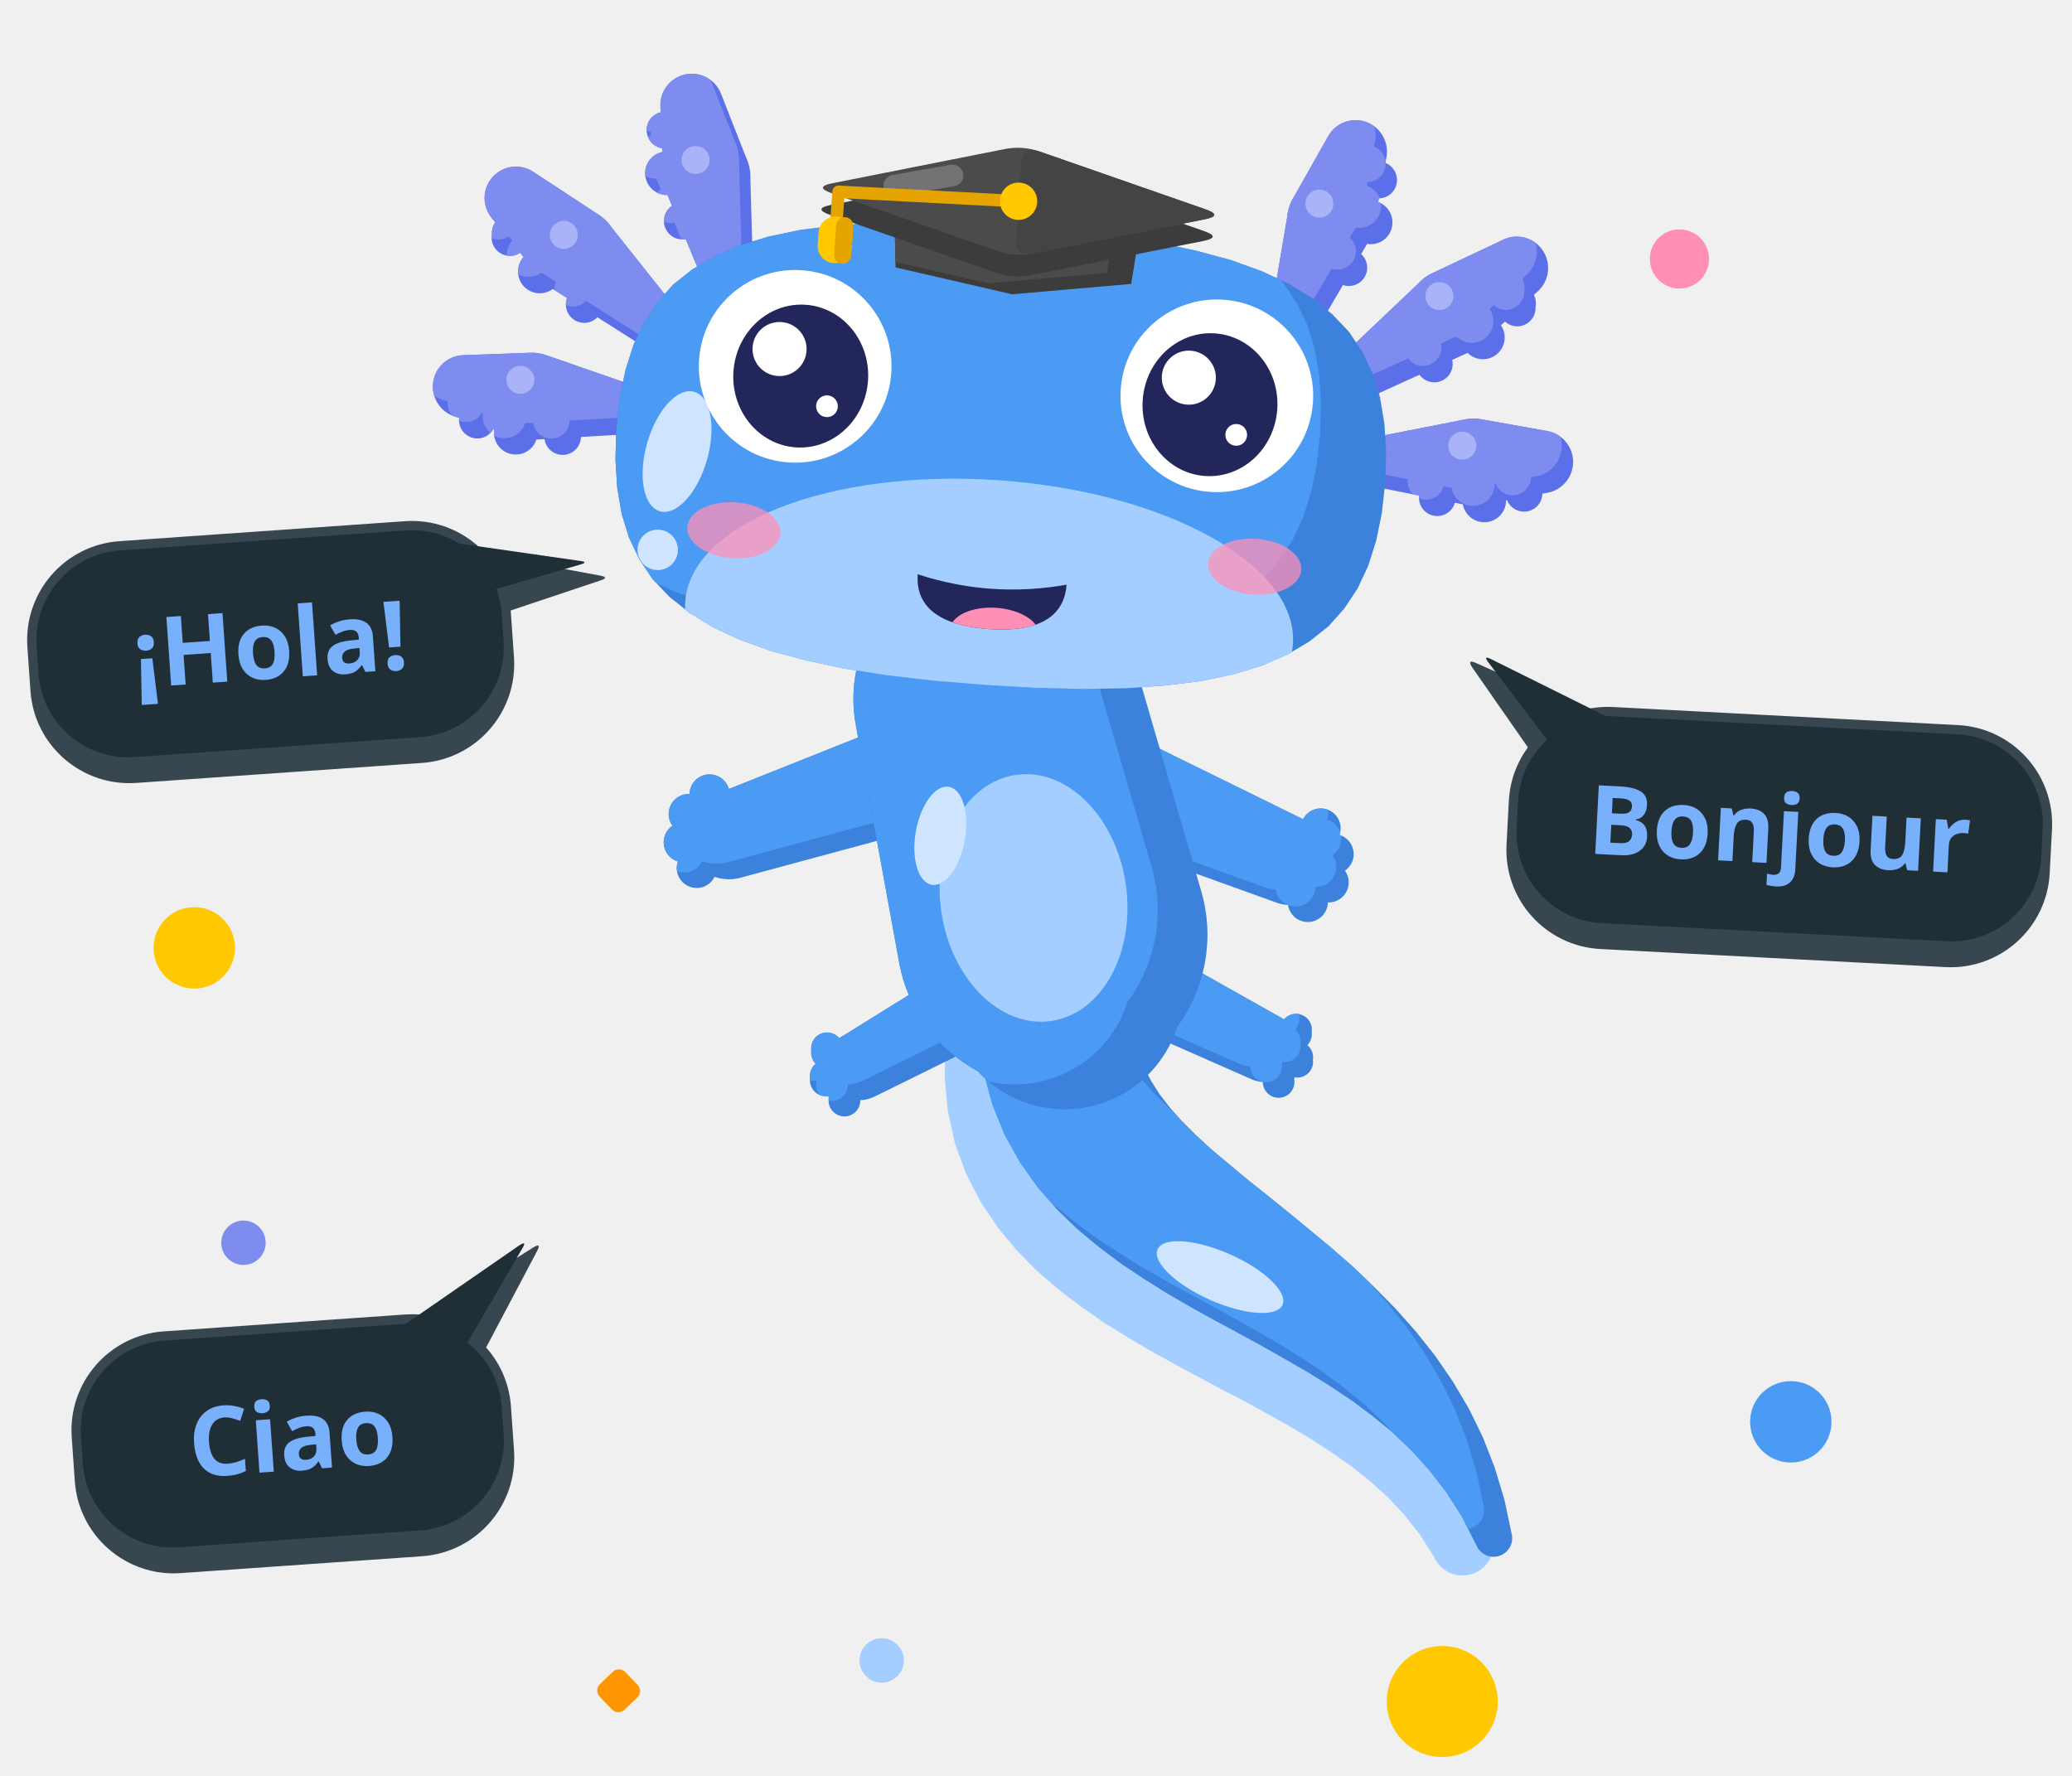
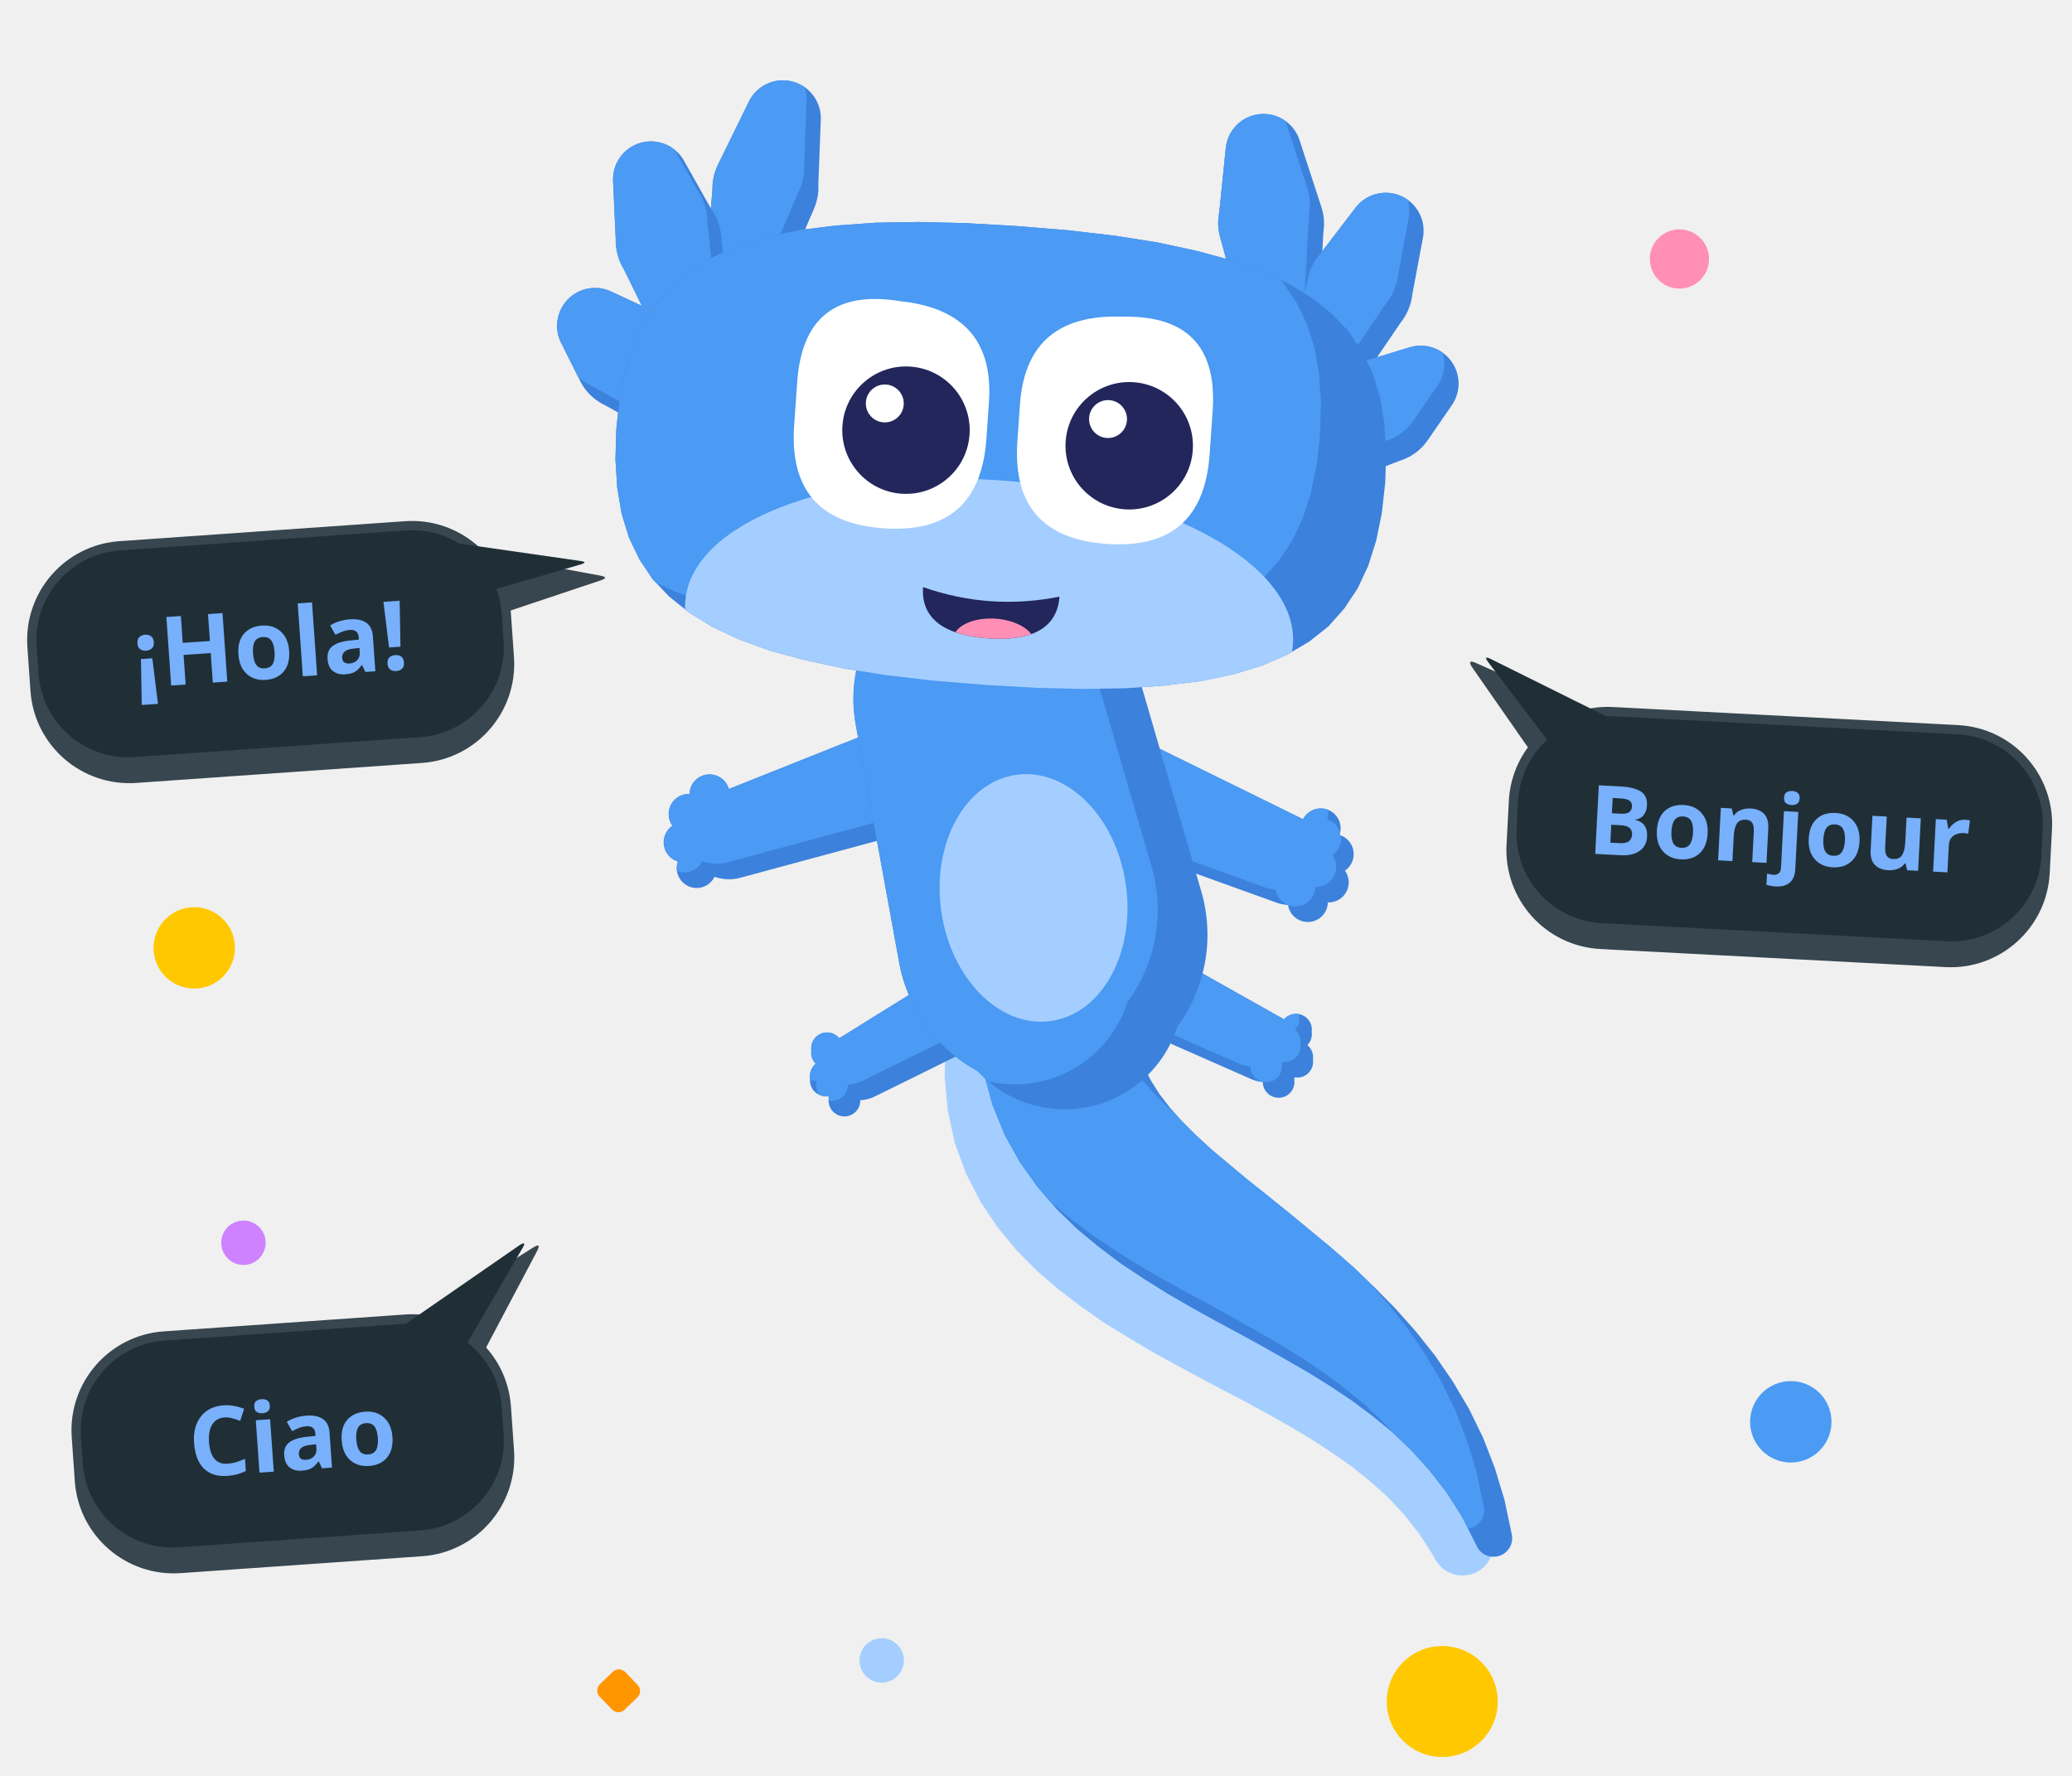
<svg xmlns="http://www.w3.org/2000/svg" viewBox="0 0 560 480" width="560" height="480">
  <g transform="translate(81.1 15.9) scale(0.84)">
    <clipPath id="ma1">
      <path d="M209.3 306.3L207.8 316.2L207.4 327.5L208.4 338.4L210.7 348.9L214.3 358.7L218.9 367.7L224.4 375.9L230.5 383.3L237.1 390L244.1 396L251.3 401.5L258.6 406.6L266.2 411.3L273.8 415.8L281.4 420L289 424.1L296.5 428.1L304 432L311.3 436L318.4 440L325.3 444.1L331.9 448.4L338.3 452.9L344.3 457.7L350 462.8L355.3 468.5L360.2 474.7L364.8 481.9L383.2 474.1L380.7 464.8L377.1 455.4L372.8 446.5L367.8 437.9L362.3 429.9L356.2 422.2L349.8 415L343.1 408.1L336.1 401.7L329.1 395.5L322.1 389.7L315.1 384.1L308.3 378.8L301.7 373.7L295.5 368.8L289.7 364.1L284.3 359.6L279.5 355.2L275.3 351L271.7 347.1L268.8 343.3L266.5 339.7L264.7 336.4L263.4 333L262.4 329.4L261.9 325.4L261.9 320.8L262.7 313.7ZM384 478A10 10 0 1 0 364 478A10 10 0 1 0 384 478Z" />
    </clipPath>
    <g clip-path="url(#ma1)">
      <rect x="205.4" y="304.3" width="180.6" height="185.7" fill="#CFE5FF" />
      <path d="M209.3 306.3L207.8 316.2L207.4 327.5L208.4 338.4L210.7 348.9L214.3 358.7L218.9 367.7L224.4 375.9L230.5 383.3L237.1 390L244.1 396L251.3 401.5L258.6 406.6L266.2 411.3L273.8 415.8L281.4 420L289 424.1L296.5 428.1L304 432L311.3 436L318.4 440L325.3 444.1L331.9 448.4L338.3 452.9L344.3 457.7L350 462.8L355.3 468.5L360.2 474.7L364.8 481.9L383.2 474.1L380.7 464.8L377.1 455.4L372.8 446.5L367.8 437.9L362.3 429.9L356.2 422.2L349.8 415L343.1 408.1L336.1 401.7L329.1 395.5L322.1 389.7L315.1 384.1L308.3 378.8L301.7 373.7L295.5 368.8L289.7 364.1L284.3 359.6L279.5 355.2L275.3 351L271.7 347.1L268.8 343.3L266.5 339.7L264.7 336.4L263.4 333L262.4 329.4L261.9 325.4L261.9 320.8L262.7 313.7ZM384 478A10 10 0 1 0 364 478A10 10 0 1 0 384 478Z" fill="#A4CEFF" transform="translate(0 0)" />
    </g>
    <clipPath id="ma2">
      <path d="M219.1 293.9L218.2 304.3L218.5 315.6L220 326.4L222.8 336.6L226.7 346.2L231.6 355L237.2 362.9L243.4 370.1L250.1 376.6L257.1 382.4L264.3 387.8L271.7 392.7L279.2 397.4L286.8 401.8L294.4 406L302 410.1L309.5 414.2L316.9 418.4L324.2 422.6L331.3 427L338.2 431.6L344.9 436.6L351.4 441.9L357.5 447.7L363.3 454.1L368.8 461.2L373.8 469L378.3 478L389.7 474L387.5 463.6L384.4 453.4L380.6 443.6L376.1 434.4L370.9 425.6L365.2 417.3L359 409.5L352.5 402.2L345.7 395.3L338.8 388.7L331.7 382.5L324.7 376.7L317.9 371.1L311.2 365.7L304.8 360.6L298.8 355.6L293.2 350.9L288.1 346.2L283.6 341.7L279.8 337.4L276.5 333.1L273.9 329L271.8 325L270.2 320.9L269.1 316.4L268.4 311.5L268.2 305.9L268.9 298.1ZM390 476A6 6 0 1 0 378 476A6 6 0 1 0 390 476Z" />
    </clipPath>
    <g clip-path="url(#ma2)">
      <rect x="216.2" y="291.9" width="175.8" height="192.1" fill="#3C81DB" />
      <path d="M219.1 293.9L218.2 304.3L218.5 315.6L220 326.4L222.8 336.6L226.7 346.2L231.6 355L237.2 362.9L243.4 370.1L250.1 376.6L257.1 382.4L264.3 387.8L271.7 392.7L279.2 397.4L286.8 401.8L294.4 406L302 410.1L309.5 414.2L316.9 418.4L324.2 422.6L331.3 427L338.2 431.6L344.9 436.6L351.4 441.9L357.5 447.7L363.3 454.1L368.8 461.2L373.8 469L378.3 478L389.7 474L387.5 463.6L384.4 453.4L380.6 443.6L376.1 434.4L370.9 425.6L365.2 417.3L359 409.5L352.5 402.2L345.7 395.3L338.8 388.7L331.7 382.5L324.7 376.7L317.9 371.1L311.2 365.7L304.8 360.6L298.8 355.6L293.2 350.9L288.1 346.2L283.6 341.7L279.8 337.4L276.5 333.1L273.9 329L271.8 325L270.2 320.9L269.1 316.4L268.4 311.5L268.2 305.9L268.9 298.1ZM390 476A6 6 0 1 0 378 476A6 6 0 1 0 390 476Z" fill="#4B9AF3" transform="translate(-9 -9)" />
-       <ellipse cx="296" cy="392" rx="22" ry="8" fill="#CFE5FF" transform="rotate(24 296 392)" />
    </g>
    <clipPath id="ma3">
      <path d="M174.2 314.7A11 11 0 0 0 184.9 333.9L221.8 315.7A13 13 0 1 0 209.1 293ZM191 324A11 11 0 1 0 169 324A11 11 0 1 0 191 324ZM180.2 334.5A5.1 5.1 0 1 0 170.1 334.5A5.1 5.1 0 1 0 180.2 334.5ZM174.2 328A5.1 5.1 0 1 0 164.1 328A5.1 5.1 0 1 0 174.2 328ZM174.6 319.1A5.1 5.1 0 1 0 164.5 319.1A5.1 5.1 0 1 0 174.6 319.1Z" />
    </clipPath>
    <g clip-path="url(#ma3)">
      <rect x="162.1" y="289.1" width="68.8" height="52.2" fill="#3C81DB" />
      <path d="M174.2 314.7A11 11 0 0 0 184.9 333.9L221.8 315.7A13 13 0 1 0 209.1 293ZM191 324A11 11 0 1 0 169 324A11 11 0 1 0 191 324ZM180.2 334.5A5.1 5.1 0 1 0 170.1 334.5A5.1 5.1 0 1 0 180.2 334.5ZM174.2 328A5.1 5.1 0 1 0 164.1 328A5.1 5.1 0 1 0 174.2 328ZM174.6 319.1A5.1 5.1 0 1 0 164.5 319.1A5.1 5.1 0 1 0 174.6 319.1Z" fill="#4B9AF3" transform="translate(-4 -5)" />
    </g>
    <clipPath id="ma4">
      <path d="M305.6 328.1A11 11 0 0 0 315.4 308.4L280.4 288.7A13 13 0 1 0 268.8 311.9ZM321 318A11 11 0 1 0 299 318A11 11 0 1 0 321 318ZM325.5 313.1A5.1 5.1 0 1 0 315.4 313.1A5.1 5.1 0 1 0 325.5 313.1ZM325.9 322A5.1 5.1 0 1 0 315.8 322A5.1 5.1 0 1 0 325.9 322ZM319.9 328.5A5.1 5.1 0 1 0 309.8 328.5A5.1 5.1 0 1 0 319.9 328.5Z" />
    </clipPath>
    <g clip-path="url(#ma4)">
      <rect x="259.1" y="285.1" width="68.8" height="50.2" fill="#3C81DB" />
      <path d="M305.6 328.1A11 11 0 0 0 315.4 308.4L280.4 288.7A13 13 0 1 0 268.8 311.9ZM321 318A11 11 0 1 0 299 318A11 11 0 1 0 321 318ZM325.5 313.1A5.1 5.1 0 1 0 315.4 313.1A5.1 5.1 0 1 0 325.5 313.1ZM325.9 322A5.1 5.1 0 1 0 315.8 322A5.1 5.1 0 1 0 325.9 322ZM319.9 328.5A5.1 5.1 0 1 0 309.8 328.5A5.1 5.1 0 1 0 319.9 328.5Z" fill="#4B9AF3" transform="translate(-4 -5)" />
    </g>
    <clipPath id="ma5">
      <path d="M132.8 237A14 14 0 0 0 141.7 263.5L208.7 245.4A18 18 0 1 0 197.3 211.3ZM152 250A14 14 0 1 0 124 250A14 14 0 1 0 152 250ZM134 260.4A6.4 6.4 0 1 0 121.2 260.4A6.4 6.4 0 1 0 134 260.4ZM129.9 252.1A6.4 6.4 0 1 0 117 252.1A6.4 6.4 0 1 0 129.9 252.1ZM131.5 243A6.4 6.4 0 1 0 118.6 243A6.4 6.4 0 1 0 131.5 243ZM138.2 236.7A6.4 6.4 0 1 0 125.3 236.7A6.4 6.4 0 1 0 138.2 236.7Z" />
    </clipPath>
    <g clip-path="url(#ma5)">
      <rect x="115" y="208" width="109" height="60.5" fill="#3C81DB" />
      <path d="M132.8 237A14 14 0 0 0 141.7 263.5L208.7 245.4A18 18 0 1 0 197.3 211.3ZM152 250A14 14 0 1 0 124 250A14 14 0 1 0 152 250ZM134 260.4A6.4 6.4 0 1 0 121.2 260.4A6.4 6.4 0 1 0 134 260.4ZM129.9 252.1A6.4 6.4 0 1 0 117 252.1A6.4 6.4 0 1 0 129.9 252.1ZM131.5 243A6.4 6.4 0 1 0 118.6 243A6.4 6.4 0 1 0 131.5 243ZM138.2 236.7A6.4 6.4 0 1 0 125.3 236.7A6.4 6.4 0 1 0 138.2 236.7Z" fill="#4B9AF3" transform="translate(-4 -5)" />
    </g>
    <clipPath id="ma6">
      <path d="M313.3 271.2A14 14 0 0 0 324.2 245.4L259.9 213.8A18 18 0 1 0 245.9 246.9ZM332 258A14 14 0 1 0 304 258A14 14 0 1 0 332 258ZM334.8 247.6A6.4 6.4 0 1 0 322 247.6A6.4 6.4 0 1 0 334.8 247.6ZM339 255.9A6.4 6.4 0 1 0 326.1 255.9A6.4 6.4 0 1 0 339 255.9ZM337.4 265A6.4 6.4 0 1 0 324.5 265A6.4 6.4 0 1 0 337.4 265ZM330.7 271.3A6.4 6.4 0 1 0 317.8 271.3A6.4 6.4 0 1 0 330.7 271.3Z" />
    </clipPath>
    <g clip-path="url(#ma6)">
      <rect x="232.1" y="210.2" width="108.9" height="69.3" fill="#3C81DB" />
      <path d="M313.3 271.2A14 14 0 0 0 324.2 245.4L259.9 213.8A18 18 0 1 0 245.9 246.9ZM332 258A14 14 0 1 0 304 258A14 14 0 1 0 332 258ZM334.8 247.6A6.4 6.4 0 1 0 322 247.6A6.4 6.4 0 1 0 334.8 247.6ZM339 255.9A6.4 6.4 0 1 0 326.1 255.9A6.4 6.4 0 1 0 339 255.9ZM337.4 265A6.4 6.4 0 1 0 324.5 265A6.4 6.4 0 1 0 337.4 265ZM330.7 271.3A6.4 6.4 0 1 0 317.8 271.3A6.4 6.4 0 1 0 330.7 271.3Z" fill="#4B9AF3" transform="translate(-4 -5)" />
    </g>
    <clipPath id="ma7">
      <path d="M192.8 291A50 50 0 1 0 290 268L268.2 193.1A46 46 0 0 0 178.8 214.3ZM284 300A38 38 0 1 0 208 300A38 38 0 1 0 284 300Z" />
    </clipPath>
    <g clip-path="url(#ma7)">
      <rect x="176.3" y="158.1" width="117.6" height="181.9" fill="#3C81DB" />
      <path d="M192.8 291A50 50 0 1 0 290 268L268.2 193.1A46 46 0 0 0 178.8 214.3ZM284 300A38 38 0 1 0 208 300A38 38 0 1 0 284 300Z" fill="#4B9AF3" transform="translate(-16 -8)" />
      <ellipse cx="236" cy="270" rx="30" ry="40" fill="#A4CEFF" transform="rotate(-8 236 270)" />
-       <ellipse cx="206" cy="250" rx="8" ry="16" fill="#CFE5FF" transform="rotate(10 206 250)" />
    </g>
    <g transform="rotate(4 228 206)">
      <clipPath id="ma8">
-         <path d="M133.3 43.7A14 14 0 1 0 106.9 51.3L123.7 85.1A7 7 0 0 0 137 81.3ZM122 18A10.1 10.1 0 0 0 102.9 23.5L105.5 46.6A14 14 0 1 0 132 39ZM118.4 59.9A5.9 5.9 0 1 0 106.6 59.9A5.9 5.9 0 1 0 118.4 59.9ZM113.5 44.9A7 7 0 1 0 99.5 44.9A7 7 0 1 0 113.5 44.9ZM110.8 31.1A5.9 5.9 0 1 0 99 31.1A5.9 5.9 0 1 0 110.8 31.1Z" />
+         <path d="M154.5 53A17 17 0 1 0 121.5 47.2L121 83.9A11 11 0 0 0 142.4 87.6ZM154.7 24.5A12.2 12.2 0 0 0 131.1 20.3L122.7 41A17 17 0 1 0 155.4 46.8Z" />
      </clipPath>
      <g clip-path="url(#ma8)">
-         <rect x="97" y="10.3" width="41.9" height="80.7" fill="#5B6FE8" />
-         <path d="M133.3 43.7A14 14 0 1 0 106.9 51.3L123.7 85.1A7 7 0 0 0 137 81.3ZM122 18A10.1 10.1 0 0 0 102.9 23.5L105.5 46.6A14 14 0 1 0 132 39ZM118.4 59.9A5.9 5.9 0 1 0 106.6 59.9A5.9 5.9 0 1 0 118.4 59.9ZM113.5 44.9A7 7 0 1 0 99.5 44.9A7 7 0 1 0 113.5 44.9ZM110.8 31.1A5.9 5.9 0 1 0 99 31.1A5.9 5.9 0 1 0 110.8 31.1Z" fill="#7E8CF0" transform="translate(-4 -5)" />
-         <circle cx="115.4" cy="40" r="4.5" fill="#A9B3F7" />
+         <rect x="119" y="10.7" width="38.5" height="86.2" fill="#3C81DB" />
+         <path d="M154.5 53A17 17 0 1 0 121.5 47.2L121 83.9A11 11 0 0 0 142.4 87.6ZM154.7 24.5A12.2 12.2 0 0 0 131.1 20.3L122.7 41A17 17 0 1 0 155.4 46.8Z" fill="#4B9AF3" transform="translate(-5 -6)" />
      </g>
      <clipPath id="ma9">
-         <path d="M89.1 62.6A14 14 0 1 0 72.1 84.4L108.7 104.2A7 7 0 0 0 117.2 93.3ZM63.3 47.3A10.1 10.1 0 0 0 51.1 63L68.6 81.6A14 14 0 1 0 85.6 59.8ZM88.8 88.9A5.9 5.9 0 1 0 77 88.9A5.9 5.9 0 1 0 88.8 88.9ZM74.9 79.3A7 7 0 1 0 60.9 79.3A7 7 0 1 0 74.9 79.3ZM63.4 68.3A5.9 5.9 0 1 0 51.7 68.3A5.9 5.9 0 1 0 63.4 68.3Z" />
+         <path d="M125.3 63.7A17 17 0 1 0 93.9 75.1L110.5 103.6A11 11 0 0 0 130.8 96.2ZM111.7 40.5A12.2 12.2 0 0 0 89.4 48.7L91.7 68.5A17 17 0 1 0 122.7 57.2Z" />
      </clipPath>
      <g clip-path="url(#ma9)">
-         <rect x="46.4" y="44.1" width="74.6" height="62.9" fill="#5B6FE8" />
-         <path d="M89.1 62.6A14 14 0 1 0 72.1 84.4L108.7 104.2A7 7 0 0 0 117.2 93.3ZM63.3 47.3A10.1 10.1 0 0 0 51.1 63L68.6 81.6A14 14 0 1 0 85.6 59.8ZM88.8 88.9A5.9 5.9 0 1 0 77 88.9A5.9 5.9 0 1 0 88.8 88.9ZM74.9 79.3A7 7 0 1 0 60.9 79.3A7 7 0 1 0 74.9 79.3ZM63.4 68.3A5.9 5.9 0 1 0 51.7 68.3A5.9 5.9 0 1 0 63.4 68.3Z" fill="#7E8CF0" transform="translate(-4 -5)" />
-         <circle cx="74.8" cy="67" r="4.5" fill="#A9B3F7" />
+         <rect x="87.4" y="33.1" width="45.6" height="77.9" fill="#3C81DB" />
+         <path d="M125.3 63.7A17 17 0 1 0 93.9 75.1L110.5 103.6A11 11 0 0 0 130.8 96.2ZM111.7 40.5A12.2 12.2 0 0 0 89.4 48.7L91.7 68.5A17 17 0 1 0 122.7 57.2Z" fill="#4B9AF3" transform="translate(-5 -6)" />
      </g>
      <clipPath id="ma10">
-         <path d="M71.8 106A14 14 0 1 0 69.9 133.4L104.9 128.9A7 7 0 0 0 105.8 115.2ZM45 107.9A10.1 10.1 0 0 0 43.7 127.7L64.7 133.1A14 14 0 1 0 66.6 105.6ZM84.8 131A5.9 5.9 0 1 0 73.1 131A5.9 5.9 0 1 0 84.8 131ZM70.8 131.6A7 7 0 1 0 56.8 131.6A7 7 0 1 0 70.8 131.6ZM57.1 128.4A5.9 5.9 0 1 0 45.3 128.4A5.9 5.9 0 1 0 57.1 128.4Z" />
+         <path d="M111.8 95A17 17 0 1 0 90.7 120.2L111.3 129.9A11 11 0 0 0 125 113.7ZM91.2 84.1A12.2 12.2 0 0 0 76.4 101.8L83.3 113.5A17 17 0 1 0 104 89Z" />
      </clipPath>
      <g clip-path="url(#ma10)">
-         <rect x="34.1" y="103.5" width="78.9" height="36.7" fill="#5B6FE8" />
-         <path d="M71.8 106A14 14 0 1 0 69.9 133.4L104.9 128.9A7 7 0 0 0 105.8 115.2ZM45 107.9A10.1 10.1 0 0 0 43.7 127.7L64.7 133.1A14 14 0 1 0 66.6 105.6ZM84.8 131A5.9 5.9 0 1 0 73.1 131A5.9 5.9 0 1 0 84.8 131ZM70.8 131.6A7 7 0 1 0 56.8 131.6A7 7 0 1 0 70.8 131.6ZM57.1 128.4A5.9 5.9 0 1 0 45.3 128.4A5.9 5.9 0 1 0 57.1 128.4Z" fill="#7E8CF0" transform="translate(-4 -5)" />
-         <circle cx="64.1" cy="114.5" r="4.5" fill="#A9B3F7" />
+         <rect x="72.7" y="81.4" width="56.3" height="51.5" fill="#3C81DB" />
+         <path d="M111.8 95A17 17 0 1 0 90.7 120.2L111.3 129.9A11 11 0 0 0 125 113.7ZM91.2 84.1A12.2 12.2 0 0 0 76.4 101.8L83.3 113.5A17 17 0 1 0 104 89Z" fill="#4B9AF3" transform="translate(-5 -6)" />
      </g>
      <clipPath id="ma11">
-         <path d="M333.1 51.3A14 14 0 1 0 306.7 43.7L303 81.3A7 7 0 0 0 316.3 85.1ZM337.1 23.5A10.1 10.1 0 0 0 318 18L308 39A14 14 0 1 0 334.5 46.6ZM333.4 59.9A5.9 5.9 0 1 0 321.6 59.9A5.9 5.9 0 1 0 333.4 59.9ZM340.5 44.9A7 7 0 1 0 326.5 44.9A7 7 0 1 0 340.5 44.9ZM341 31.1A5.9 5.9 0 1 0 329.2 31.1A5.9 5.9 0 1 0 341 31.1Z" />
+         <path d="M318.5 47.2A17 17 0 1 0 285.5 53L297.6 87.6A11 11 0 0 0 319 83.9ZM308.9 20.3A12.2 12.2 0 0 0 285.3 24.5L284.6 46.8A17 17 0 1 0 317.3 41Z" />
      </clipPath>
      <g clip-path="url(#ma11)">
-         <rect x="301" y="10.3" width="41.9" height="80.7" fill="#5B6FE8" />
-         <path d="M333.1 51.3A14 14 0 1 0 306.7 43.7L303 81.3A7 7 0 0 0 316.3 85.1ZM337.1 23.5A10.1 10.1 0 0 0 318 18L308 39A14 14 0 1 0 334.5 46.6ZM333.4 59.9A5.9 5.9 0 1 0 321.6 59.9A5.9 5.9 0 1 0 333.4 59.9ZM340.5 44.9A7 7 0 1 0 326.5 44.9A7 7 0 1 0 340.5 44.9ZM341 31.1A5.9 5.9 0 1 0 329.2 31.1A5.9 5.9 0 1 0 341 31.1Z" fill="#7E8CF0" transform="translate(-4 -5)" />
-         <circle cx="316.6" cy="40" r="4.5" fill="#A9B3F7" />
+         <rect x="282.5" y="10.7" width="38.5" height="86.2" fill="#3C81DB" />
+         <path d="M318.5 47.2A17 17 0 1 0 285.5 53L297.6 87.6A11 11 0 0 0 319 83.9ZM308.9 20.3A12.2 12.2 0 0 0 285.3 24.5L284.6 46.8A17 17 0 1 0 317.3 41Z" fill="#4B9AF3" transform="translate(-5 -6)" />
      </g>
      <clipPath id="ma12">
-         <path d="M367.9 84.4A14 14 0 1 0 350.9 62.6L322.8 93.3A7 7 0 0 0 331.3 104.2ZM388.9 63A10.1 10.1 0 0 0 376.7 47.3L354.4 59.8A14 14 0 1 0 371.4 81.6ZM363 88.9A5.9 5.9 0 1 0 351.2 88.9A5.9 5.9 0 1 0 363 88.9ZM379.1 79.3A7 7 0 1 0 365.1 79.3A7 7 0 1 0 379.1 79.3ZM388.3 68.3A5.9 5.9 0 1 0 376.6 68.3A5.9 5.9 0 1 0 388.3 68.3Z" />
+         <path d="M346.1 75.1A17 17 0 1 0 314.7 63.7L309.2 96.2A11 11 0 0 0 329.5 103.6ZM350.6 48.7A12.2 12.2 0 0 0 328.3 40.5L317.3 57.2A17 17 0 1 0 348.3 68.5Z" />
      </clipPath>
      <g clip-path="url(#ma12)">
-         <rect x="319" y="44.1" width="74.6" height="62.9" fill="#5B6FE8" />
-         <path d="M367.9 84.4A14 14 0 1 0 350.9 62.6L322.8 93.3A7 7 0 0 0 331.3 104.2ZM388.9 63A10.1 10.1 0 0 0 376.7 47.3L354.4 59.8A14 14 0 1 0 371.4 81.6ZM363 88.9A5.9 5.9 0 1 0 351.2 88.9A5.9 5.9 0 1 0 363 88.9ZM379.1 79.3A7 7 0 1 0 365.1 79.3A7 7 0 1 0 379.1 79.3ZM388.3 68.3A5.9 5.9 0 1 0 376.6 68.3A5.9 5.9 0 1 0 388.3 68.3Z" fill="#7E8CF0" transform="translate(-4 -5)" />
-         <circle cx="357.2" cy="67" r="4.5" fill="#A9B3F7" />
+         <rect x="307.1" y="33.1" width="45.6" height="77.9" fill="#3C81DB" />
+         <path d="M346.1 75.1A17 17 0 1 0 314.7 63.7L309.2 96.2A11 11 0 0 0 329.5 103.6ZM350.6 48.7A12.2 12.2 0 0 0 328.3 40.5L317.3 57.2A17 17 0 1 0 348.3 68.5Z" fill="#4B9AF3" transform="translate(-5 -6)" />
      </g>
      <clipPath id="ma13">
-         <path d="M370.1 133.4A14 14 0 1 0 368.2 106L334.2 115.2A7 7 0 0 0 335.1 128.9ZM396.3 127.7A10.1 10.1 0 0 0 395 107.9L373.4 105.6A14 14 0 1 0 375.3 133.1ZM366.9 131A5.9 5.9 0 1 0 355.2 131A5.9 5.9 0 1 0 366.9 131ZM383.2 131.6A7 7 0 1 0 369.2 131.6A7 7 0 1 0 383.2 131.6ZM394.7 128.4A5.9 5.9 0 1 0 382.9 128.4A5.9 5.9 0 1 0 394.7 128.4Z" />
+         <path d="M349.3 120.2A17 17 0 1 0 328.2 95L315 113.7A11 11 0 0 0 328.7 129.9ZM363.6 101.8A12.2 12.2 0 0 0 348.8 84.1L336 89A17 17 0 1 0 356.7 113.5Z" />
      </clipPath>
      <g clip-path="url(#ma13)">
-         <rect x="327" y="103.5" width="78.9" height="36.7" fill="#5B6FE8" />
-         <path d="M370.1 133.4A14 14 0 1 0 368.2 106L334.2 115.2A7 7 0 0 0 335.1 128.9ZM396.3 127.7A10.1 10.1 0 0 0 395 107.9L373.4 105.6A14 14 0 1 0 375.3 133.1ZM366.9 131A5.9 5.9 0 1 0 355.2 131A5.9 5.9 0 1 0 366.9 131ZM383.2 131.6A7 7 0 1 0 369.2 131.6A7 7 0 1 0 383.2 131.6ZM394.7 128.4A5.9 5.9 0 1 0 382.9 128.4A5.9 5.9 0 1 0 394.7 128.4Z" fill="#7E8CF0" transform="translate(-4 -5)" />
-         <circle cx="367.9" cy="114.5" r="4.5" fill="#A9B3F7" />
+         <rect x="311" y="81.4" width="56.3" height="51.5" fill="#3C81DB" />
+         <path d="M349.3 120.2A17 17 0 1 0 328.2 95L315 113.7A11 11 0 0 0 328.7 129.9ZM363.6 101.8A12.2 12.2 0 0 0 348.8 84.1L336 89A17 17 0 1 0 356.7 113.5Z" fill="#4B9AF3" transform="translate(-5 -6)" />
      </g>
      <clipPath id="ma14">
-         <path d="M220 54L203.5 54.2L188.3 54.9L174.5 56.1L161.9 57.9L150.6 60.1L140.4 63L131.5 66.4L123.6 70.5L116.8 75.2L111 80.5L106.3 86.6L102.5 93.3L99.6 100.8L97.6 109.1L96.4 118.1L96 128L96.4 137.9L97.6 146.9L99.6 155.2L102.5 162.7L106.3 169.4L111 175.5L116.8 180.8L123.6 185.5L131.5 189.6L140.4 193L150.6 195.9L161.9 198.1L174.5 199.9L188.3 201.1L203.5 201.8L220 202L236.5 201.8L251.7 201.1L265.5 199.9L278.1 198.1L289.4 195.9L299.6 193L308.5 189.6L316.4 185.5L323.2 180.8L329 175.5L333.7 169.4L337.5 162.7L340.4 155.2L342.4 146.9L343.6 137.9L344 128L343.6 118.1L342.4 109.1L340.4 100.8L337.5 93.3L333.7 86.6L329 80.5L323.2 75.2L316.4 70.5L308.5 66.4L299.6 63L289.4 60.1L278.1 57.9L265.5 56.1L251.7 54.9L236.5 54.2L220 54ZM192 104A40 40 0 1 0 112 104A40 40 0 1 0 192 104ZM328 104A40 40 0 1 0 248 104A40 40 0 1 0 328 104Z" />
+         <path d="M220 54L203.5 54.2L188.3 54.9L174.5 56.1L161.9 57.9L150.6 60.1L140.4 63L131.5 66.4L123.6 70.5L116.8 75.2L111 80.5L106.3 86.6L102.5 93.3L99.6 100.8L97.6 109.1L96.4 118.1L96 128L96.4 137.9L97.6 146.9L99.6 155.2L102.5 162.7L106.3 169.4L111 175.5L116.8 180.8L123.6 185.5L131.5 189.6L140.4 193L150.6 195.9L161.9 198.1L174.5 199.9L188.3 201.1L203.5 201.8L220 202L236.5 201.8L251.7 201.1L265.5 199.9L278.1 198.1L289.4 195.9L299.6 193L308.5 189.6L316.4 185.5L323.2 180.8L329 175.5L333.7 169.4L337.5 162.7L340.4 155.2L342.4 146.9L343.6 137.9L344 128L343.6 118.1L342.4 109.1L340.4 100.8L337.5 93.3L333.7 86.6L329 80.5L323.2 75.2L316.4 70.5L308.5 66.4L299.6 63L289.4 60.1L278.1 57.9L265.5 56.1L251.7 54.9L236.5 54.2L220 54Z" />
      </clipPath>
      <g clip-path="url(#ma14)">
        <rect x="94" y="52" width="252" height="152" fill="#3C81DB" />
-         <path d="M220 54L203.5 54.2L188.3 54.9L174.5 56.1L161.9 57.9L150.6 60.1L140.4 63L131.5 66.4L123.6 70.5L116.8 75.2L111 80.5L106.3 86.6L102.5 93.3L99.6 100.8L97.6 109.1L96.4 118.1L96 128L96.4 137.9L97.6 146.9L99.6 155.2L102.5 162.7L106.3 169.4L111 175.5L116.8 180.8L123.6 185.5L131.5 189.6L140.4 193L150.6 195.9L161.9 198.1L174.5 199.9L188.3 201.1L203.5 201.8L220 202L236.5 201.8L251.7 201.1L265.5 199.9L278.1 198.1L289.4 195.9L299.6 193L308.5 189.6L316.4 185.5L323.2 180.8L329 175.5L333.7 169.4L337.5 162.7L340.4 155.2L342.4 146.9L343.6 137.9L344 128L343.6 118.1L342.4 109.1L340.4 100.8L337.5 93.3L333.7 86.6L329 80.5L323.2 75.2L316.4 70.5L308.5 66.4L299.6 63L289.4 60.1L278.1 57.9L265.5 56.1L251.7 54.9L236.5 54.2L220 54ZM192 104A40 40 0 1 0 112 104A40 40 0 1 0 192 104ZM328 104A40 40 0 1 0 248 104A40 40 0 1 0 328 104Z" fill="#4B9AF3" transform="translate(-22 -14)" />
+         <path d="M220 54L203.5 54.2L188.3 54.9L174.5 56.1L161.9 57.9L150.6 60.1L140.4 63L131.5 66.4L123.6 70.5L116.8 75.2L111 80.5L106.3 86.6L102.5 93.3L99.6 100.8L97.6 109.1L96.4 118.1L96 128L96.4 137.9L97.6 146.9L99.6 155.2L102.5 162.7L106.3 169.4L111 175.5L116.8 180.8L123.6 185.5L131.5 189.6L140.4 193L150.6 195.9L161.9 198.1L174.5 199.9L188.3 201.1L203.5 201.8L220 202L236.5 201.8L251.7 201.1L265.5 199.9L278.1 198.1L289.4 195.9L299.6 193L308.5 189.6L316.4 185.5L323.2 180.8L329 175.5L333.7 169.4L337.5 162.7L340.4 155.2L342.4 146.9L343.6 137.9L344 128L343.6 118.1L342.4 109.1L340.4 100.8L337.5 93.3L333.7 86.6L329 80.5L323.2 75.2L316.4 70.5L308.5 66.4L299.6 63L289.4 60.1L278.1 57.9L265.5 56.1L251.7 54.9L236.5 54.2L220 54Z" fill="#4B9AF3" transform="translate(-22 -14)" />
        <ellipse cx="220" cy="182" rx="98" ry="46" fill="#A4CEFF" />
-         <ellipse cx="116" cy="134" rx="10" ry="20" fill="#CFE5FF" transform="rotate(12 116 134)" />
-         <circle cx="112" cy="166" r="6.5" fill="#CFE5FF" />
      </g>
-       <ellipse cx="136" cy="158" rx="15" ry="9" fill="#FF8FB5" opacity=".75" />
-       <ellipse cx="304" cy="158" rx="15" ry="9" fill="#FF8FB5" opacity=".75" />
-       <circle cx="152" cy="104" r="31" fill="#FFFFFF" />
-       <ellipse cx="154" cy="107" rx="21.7" ry="23" fill="#22265A" />
-       <circle cx="146.6" cy="98.8" r="8.7" fill="#FFFFFF" />
-       <circle cx="163.1" cy="116.1" r="3.5" fill="#FFFFFF" />
-       <circle cx="288" cy="104" r="31" fill="#FFFFFF" />
-       <ellipse cx="286" cy="107" rx="21.7" ry="23" fill="#22265A" />
-       <circle cx="278.6" cy="98.8" r="8.7" fill="#FFFFFF" />
-       <circle cx="295.1" cy="116.1" r="3.5" fill="#FFFFFF" />
+       <path d="M215 111.2Q215 83.3 187.2 80.9L183.9 80.7Q153 78 153 109L153 123Q153 154 184 154L184 154Q215 154 215 123Z" fill="#FFFFFF" />
+       <circle cx="189" cy="122" r="20.5" fill="#22265A" />
+       <circle cx="181.6" cy="113.9" r="6.1" fill="#FFFFFF" />
+       <path d="M225 111.2Q225 83.3 252.8 80.9L256.1 80.7Q287 78 287 109L287 123Q287 154 256 154L256 154Q225 154 225 123Z" fill="#FFFFFF" />
+       <circle cx="261" cy="122" r="20.5" fill="#22265A" />
+       <circle cx="253.6" cy="113.9" r="6.1" fill="#FFFFFF" />
      <clipPath id="ma15">
-         <path d="M196 168Q220 174 244 168C244 180.8 232 184 220 184C208 184 196 180.8 196 168Z" />
+         <path d="M198 172Q220 178 242 172C242 184 231 187 220 187C209 187 198 184 198 172Z" />
      </clipPath>
      <g clip-path="url(#ma15)">
-         <path d="M196 168Q220 174 244 168C244 180.8 232 184 220 184C208 184 196 180.8 196 168Z" fill="#22265A" />
-         <ellipse cx="222" cy="185" rx="14.4" ry="8" fill="#FF8FB5" />
+         <path d="M198 172Q220 178 242 172C242 184 231 187 220 187C209 187 198 184 198 172Z" fill="#22265A" />
+         <ellipse cx="222" cy="188" rx="13.2" ry="7.5" fill="#FF8FB5" />
      </g>
-       <clipPath id="ma16">
-         <path d="M220 76L258 70L260 48L180 48L182 70Z" />
-       </clipPath>
-       <g clip-path="url(#ma16)">
-         <rect x="178" y="46" width="84" height="32" fill="#3C3C3C" />
-         <path d="M220 76L258 70L260 48L180 48L182 70Z" fill="#4B4B4B" transform="translate(-8 -3)" />
-       </g>
-       <path d="M159.8 54.6Q154 53 159.8 51.4L214.2 36.6Q220 35 225.8 36.6L280.2 51.4Q286 53 280.2 54.6L225.8 69.4Q220 71 214.2 69.4Z" fill="#3C3C3C" />
-       <path d="M159.8 47.6Q154 46 159.8 44.4L214.2 29.6Q220 28 225.8 29.6L280.2 44.4Q286 46 280.2 47.6L225.8 62.4Q220 64 214.2 62.4Z" fill="#4B4B4B" />
-       <path d="M220 34Q220 28 225.8 29.6L280.2 44.4Q286 46 280.2 47.6L225.8 62.4Q220 64 220 58Z" fill="#444444" />
-       <rect x="176" y="38" width="26" height="7" rx="3.5" fill="#FFFFFF" transform="rotate(-14 189 41.5)" opacity=".22" />
-       <path d="M220 46L162 47L162 58" fill="none" stroke="#E5A400" stroke-width="4" stroke-linecap="round" stroke-linejoin="round" />
-       <rect x="156.5" y="55" width="11" height="15" rx="5.5" fill="#FFC800" />
-       <rect x="162" y="55" width="5.5" height="15" rx="2.8" fill="#E5A400" />
-       <circle cx="220" cy="46" r="6" fill="#FFC800" />
    </g>
  </g>
  <g transform="rotate(-4 73 174)">
    <path d="M113.6 176Q111.7 176.5 111.7 174.5L111.7 150.5Q111.7 148.5 113.6 149L163.1 161.8Q166 162.5 163.1 163.2Z" fill="#37464F" />
    <rect x="7.5" y="143.5" width="131" height="65.5" rx="26.8" fill="#37464F" />
    <path d="M113.6 168.1Q111.7 168.5 111.7 166.5L111.7 149.5Q111.7 147.5 113.6 147.9L158.1 157.5Q160.5 158 158.1 158.5Z" fill="#202F36" />
    <rect x="10" y="146" width="126" height="56" rx="24.3" fill="#202F36" />
    <text x="73" y="183.4" font-family="Fredoka, Nunito, sans-serif" font-weight="700" font-size="26" text-anchor="middle" fill="#78B0FC">¡Hola!</text>
  </g>
  <g transform="rotate(3 481 224)">
    <path d="M440.8 200.5Q442.7 201.3 441.5 202.9L427.2 222.1Q426 223.7 424.8 222.2L395.8 184.9Q394 182.5 396.8 183.6Z" fill="#37464F" />
    <rect x="407.5" y="193.5" width="147" height="65.5" rx="26.8" fill="#37464F" />
    <path d="M438.8 198.8Q440.6 199.6 439.4 201.2L429.3 214.8Q428.1 216.4 426.8 214.9L400 183.2Q398.4 181.3 400.7 182.3Z" fill="#202F36" />
    <rect x="410" y="196" width="142" height="56" rx="24.3" fill="#202F36" />
    <text x="481" y="233.4" font-family="Fredoka, Nunito, sans-serif" font-weight="700" font-size="26" text-anchor="middle" fill="#78B0FC">Bonjour</text>
  </g>
  <g transform="rotate(-4 79 388)">
    <path d="M122.3 385Q121.2 386.7 119.9 385.2L103.4 367.8Q102.1 366.3 103.8 365.3L147.4 341.9Q150 340.5 148.4 343Z" fill="#37464F" />
    <rect x="19.5" y="357.5" width="119" height="65.5" rx="26.8" fill="#37464F" />
    <path d="M120 378Q118.8 379.7 117.5 378.2L105.8 365.8Q104.5 364.3 106.2 363.3L143.8 341Q146 339.8 144.6 341.8Z" fill="#202F36" />
    <rect x="22" y="360" width="114" height="56" rx="24.3" fill="#202F36" />
    <text x="79" y="397.4" font-family="Fredoka, Nunito, sans-serif" font-weight="700" font-size="26" text-anchor="middle" fill="#78B0FC">Ciao</text>
  </g>
  <circle cx="52.5" cy="256.2" r="11" fill="#FFC800" />
  <circle cx="453.9" cy="70" r="8" fill="#FF8FB5" />
-   <circle cx="65.8" cy="335.9" r="6" fill="#7E8CF0" />
+   <circle cx="65.8" cy="335.9" r="6" fill="#CE82FF" />
  <rect x="162.4" y="452.2" width="9.6" height="9.6" rx="2.4" fill="#FF9600" transform="rotate(46.1 167.2 457)" />
  <circle cx="238.3" cy="448.8" r="6" fill="#A4CEFF" />
  <circle cx="484" cy="384.3" r="11" fill="#4B9AF3" />
  <circle cx="389.8" cy="459.9" r="15" fill="#FFC800" />
</svg>
